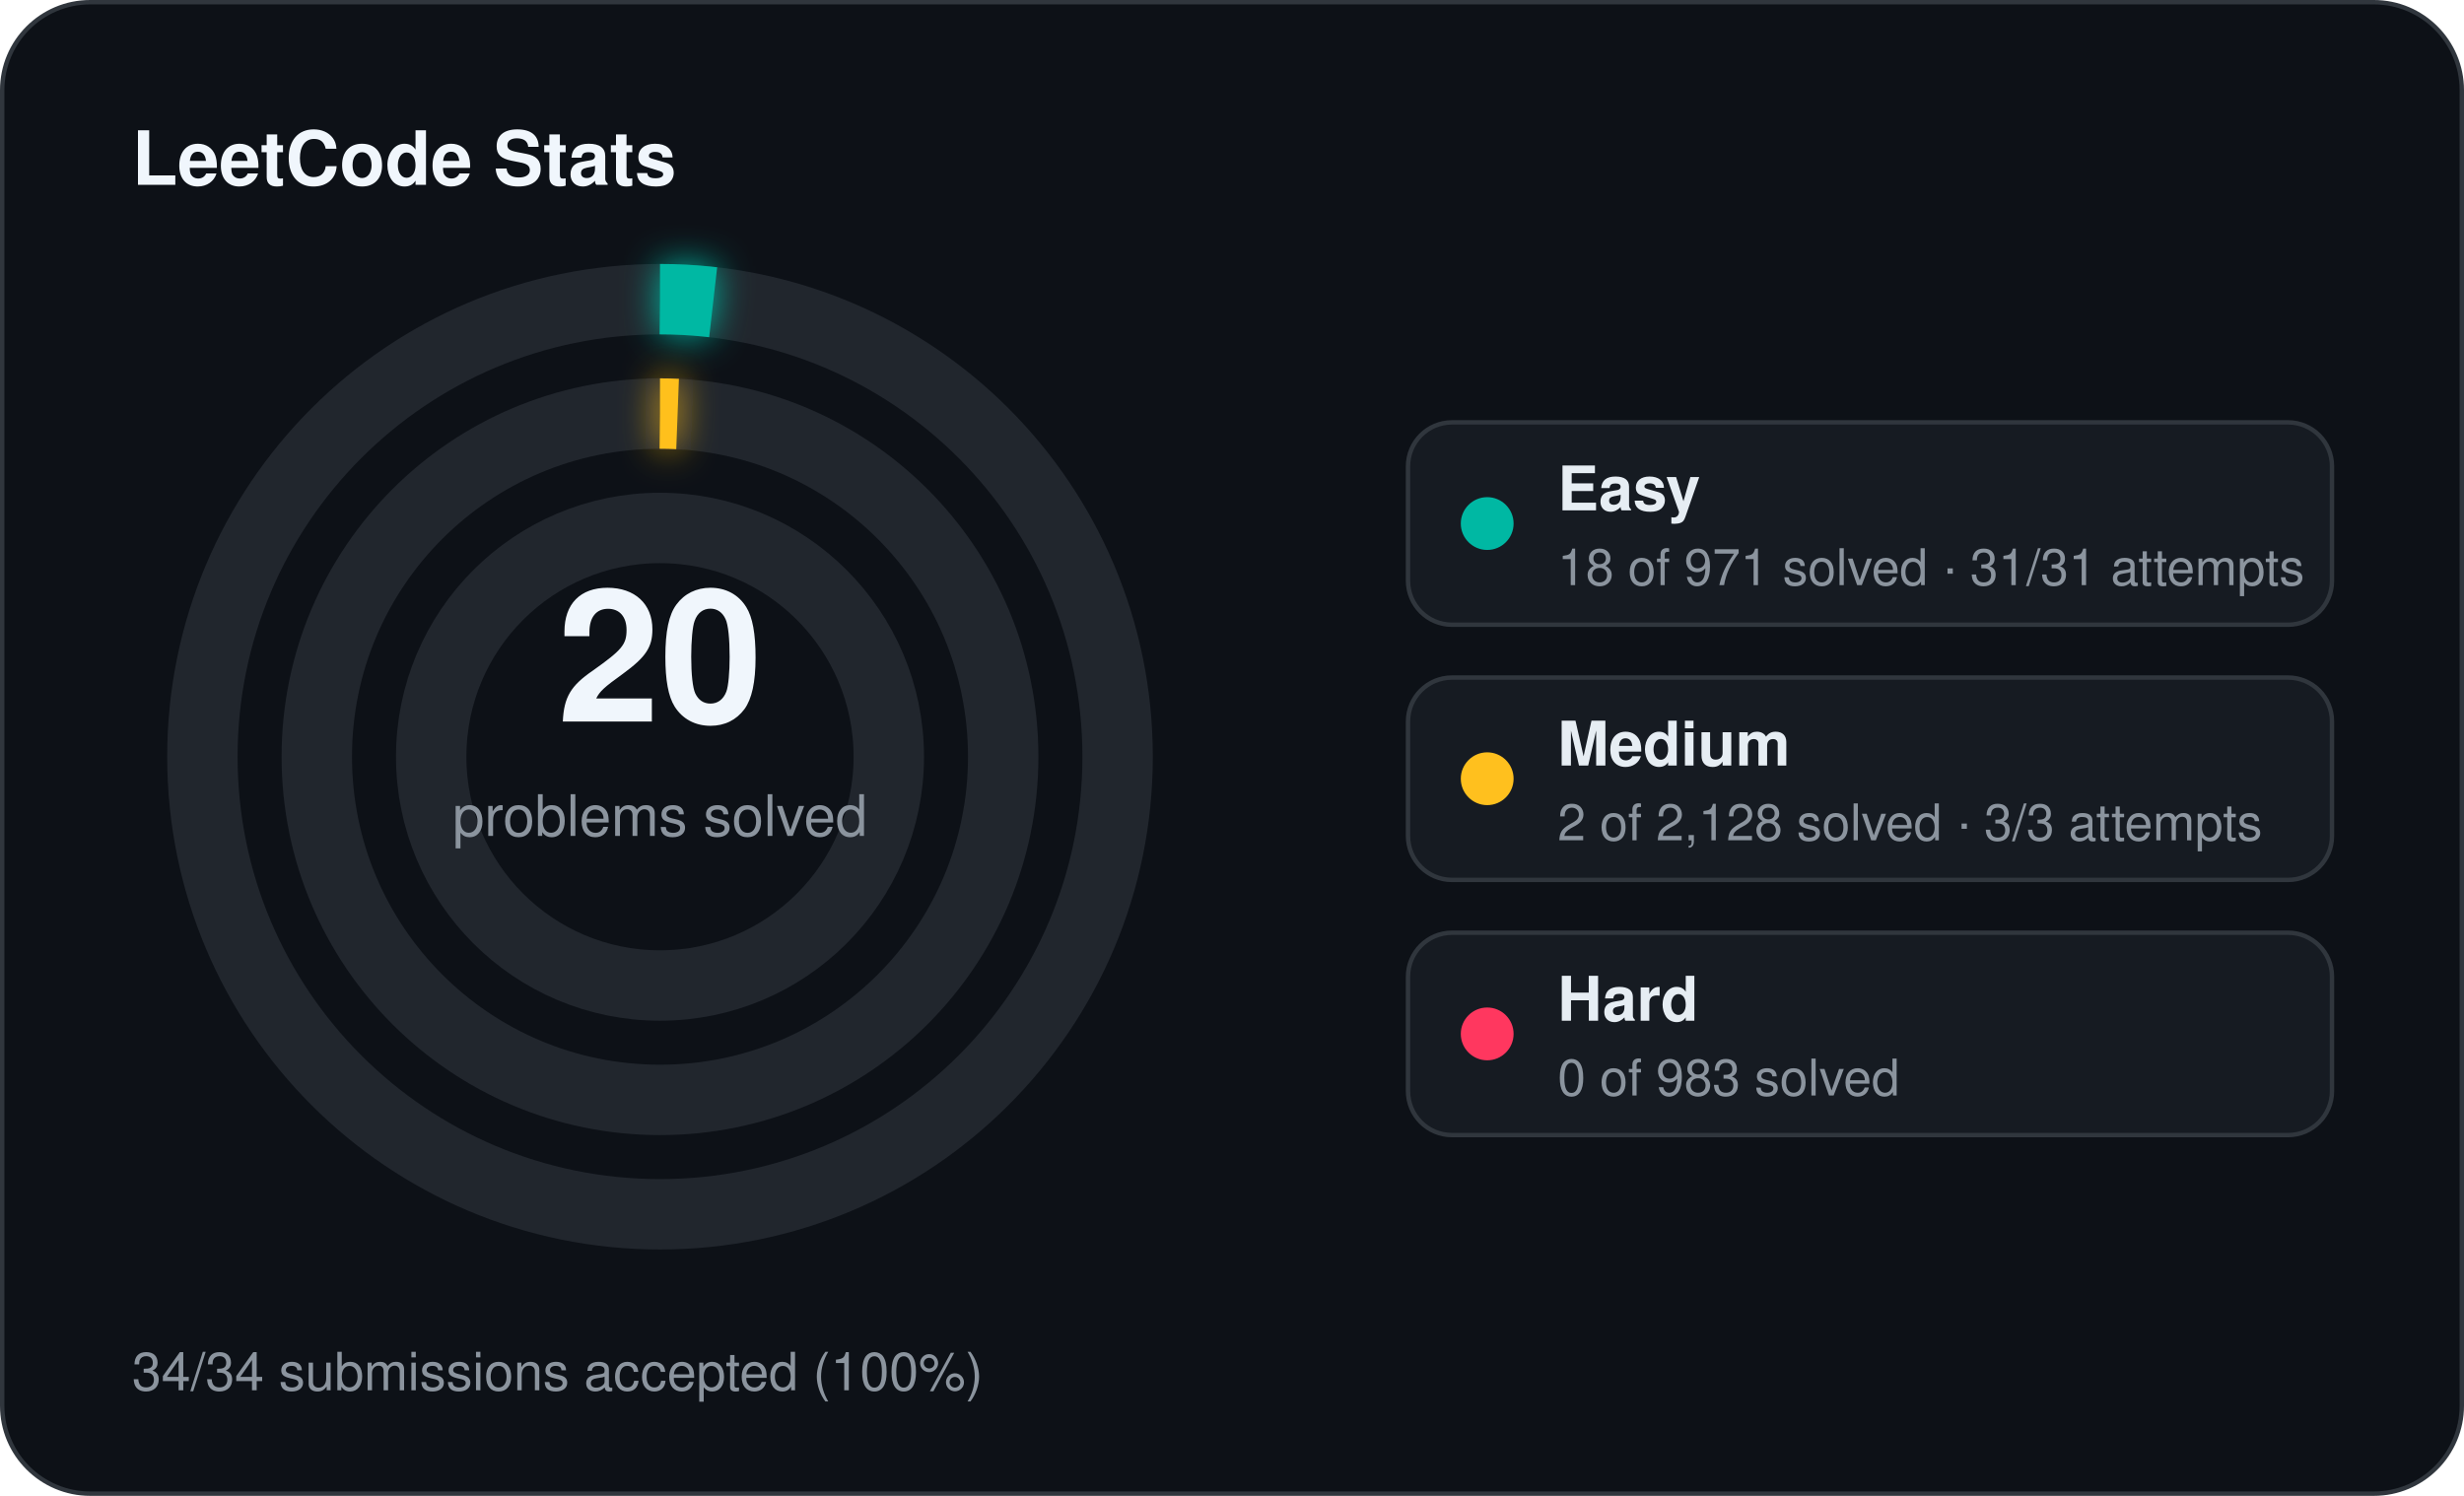
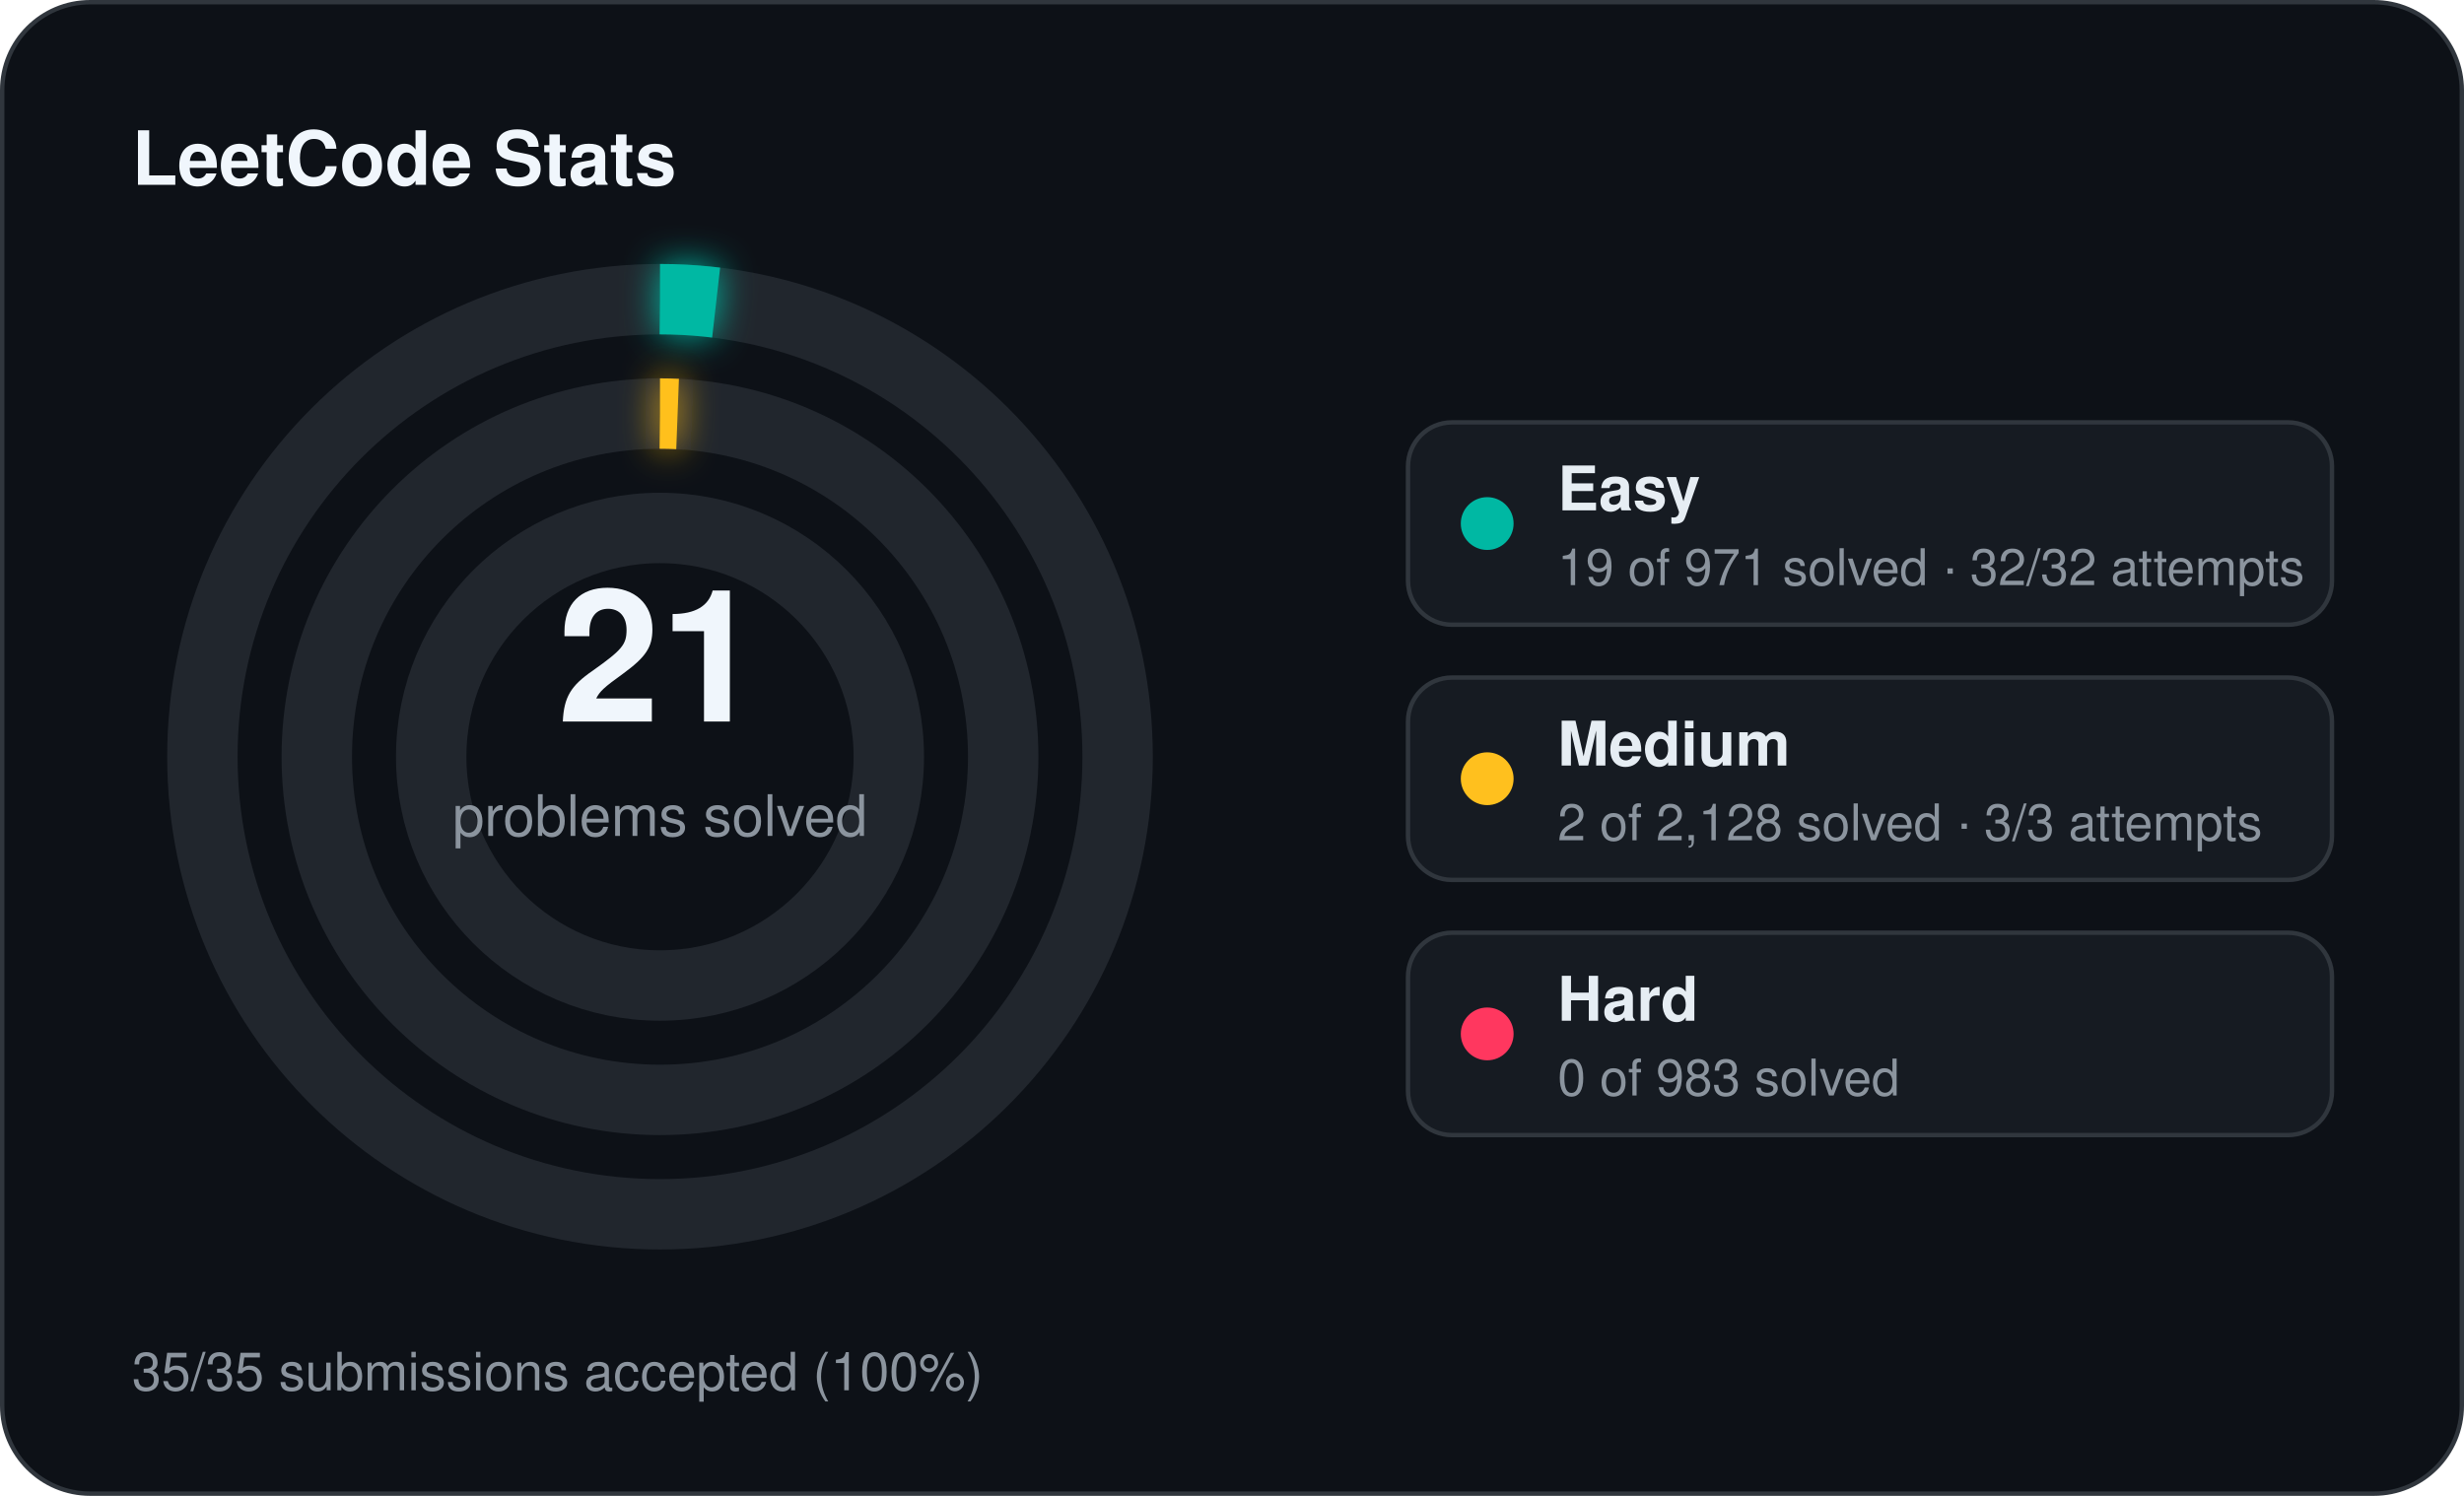
<svg xmlns="http://www.w3.org/2000/svg" width="560" height="340" viewBox="0 0 560 340">
  <defs>
    <filter id="stats-glow" x="-60%" y="-60%" width="220%" height="220%">
      <feGaussianBlur stdDeviation="4" result="blur" />
      <feMerge>
        <feMergeNode in="blur" />
        <feMergeNode in="SourceGraphic" />
      </feMerge>
    </filter>
  </defs>
  <rect x="0.5" y="0.5" width="559" height="339" rx="20" fill="#0d1117" stroke="#30363d" stroke-width="1" />
  <text x="30" y="42" fill="#f0f6fc" font-family="Segoe UI, Helvetica, Arial, sans-serif" font-size="17" font-weight="700">LeetCode Stats</text>
  <circle cx="150" cy="172" r="104" fill="none" stroke="#21262d" stroke-width="16" />
-   <circle cx="150" cy="172" r="104" fill="none" stroke="#00b8a3" stroke-width="16" stroke-linecap="butt" stroke-dasharray="12.11 653.45" transform="rotate(-90 150 172)" filter="url(#stats-glow)" />
+   <circle cx="150" cy="172" r="104" fill="none" stroke="#00b8a3" stroke-width="16" stroke-linecap="butt" stroke-dasharray="12.79 653.45" transform="rotate(-90 150 172)" filter="url(#stats-glow)" />
  <circle cx="150" cy="172" r="78" fill="none" stroke="#21262d" stroke-width="16" />
  <circle cx="150" cy="172" r="78" fill="none" stroke="#ffc01e" stroke-width="16" stroke-linecap="butt" stroke-dasharray="4.00 490.09" transform="rotate(-90 150 172)" filter="url(#stats-glow)" />
  <circle cx="150" cy="172" r="52" fill="none" stroke="#21262d" stroke-width="16" />
-   <text x="150" y="164" text-anchor="middle" fill="#f0f6fc" font-family="Segoe UI, Helvetica, Arial, sans-serif" font-size="42" font-weight="700">20</text>
+   <text x="150" y="164" text-anchor="middle" fill="#f0f6fc" font-family="Segoe UI, Helvetica, Arial, sans-serif" font-size="42" font-weight="700">21</text>
  <text x="150" y="190" text-anchor="middle" fill="#8b949e" font-family="Segoe UI, Helvetica, Arial, sans-serif" font-size="13">problems solved</text>
  <rect x="320" y="96" width="210" height="46" rx="10" fill="#161b22" stroke="#30363d" stroke-width="1" />
  <circle cx="338" cy="119" r="6" fill="#00b8a3" />
  <text x="354" y="116" fill="#e6edf3" font-family="Segoe UI, Helvetica, Arial, sans-serif" font-size="14" font-weight="600">Easy</text>
-   <text x="354" y="133" fill="#8b949e" font-family="Segoe UI, Helvetica, Arial, sans-serif" font-size="11.5">18 of 971 solved · 31/31 attempts</text>
+   <text x="354" y="133" fill="#8b949e" font-family="Segoe UI, Helvetica, Arial, sans-serif" font-size="11.5">19 of 971 solved · 32/32 attempts</text>
  <rect x="320" y="154" width="210" height="46" rx="10" fill="#161b22" stroke="#30363d" stroke-width="1" />
  <circle cx="338" cy="177" r="6" fill="#ffc01e" />
  <text x="354" y="174" fill="#e6edf3" font-family="Segoe UI, Helvetica, Arial, sans-serif" font-size="14" font-weight="600">Medium</text>
  <text x="354" y="191" fill="#8b949e" font-family="Segoe UI, Helvetica, Arial, sans-serif" font-size="11.5">2 of 2,128 solved · 3/3 attempts</text>
  <rect x="320" y="212" width="210" height="46" rx="10" fill="#161b22" stroke="#30363d" stroke-width="1" />
  <circle cx="338" cy="235" r="6" fill="#ff375f" />
  <text x="354" y="232" fill="#e6edf3" font-family="Segoe UI, Helvetica, Arial, sans-serif" font-size="14" font-weight="600">Hard</text>
  <text x="354" y="249" fill="#8b949e" font-family="Segoe UI, Helvetica, Arial, sans-serif" font-size="11.5">0 of 983 solved</text>
-   <text x="30" y="316" fill="#8b949e" font-family="Segoe UI, Helvetica, Arial, sans-serif" font-size="12">34/34 submissions accepted (100%)</text>
+   <text x="30" y="316" fill="#8b949e" font-family="Segoe UI, Helvetica, Arial, sans-serif" font-size="12">35/35 submissions accepted (100%)</text>
</svg>
